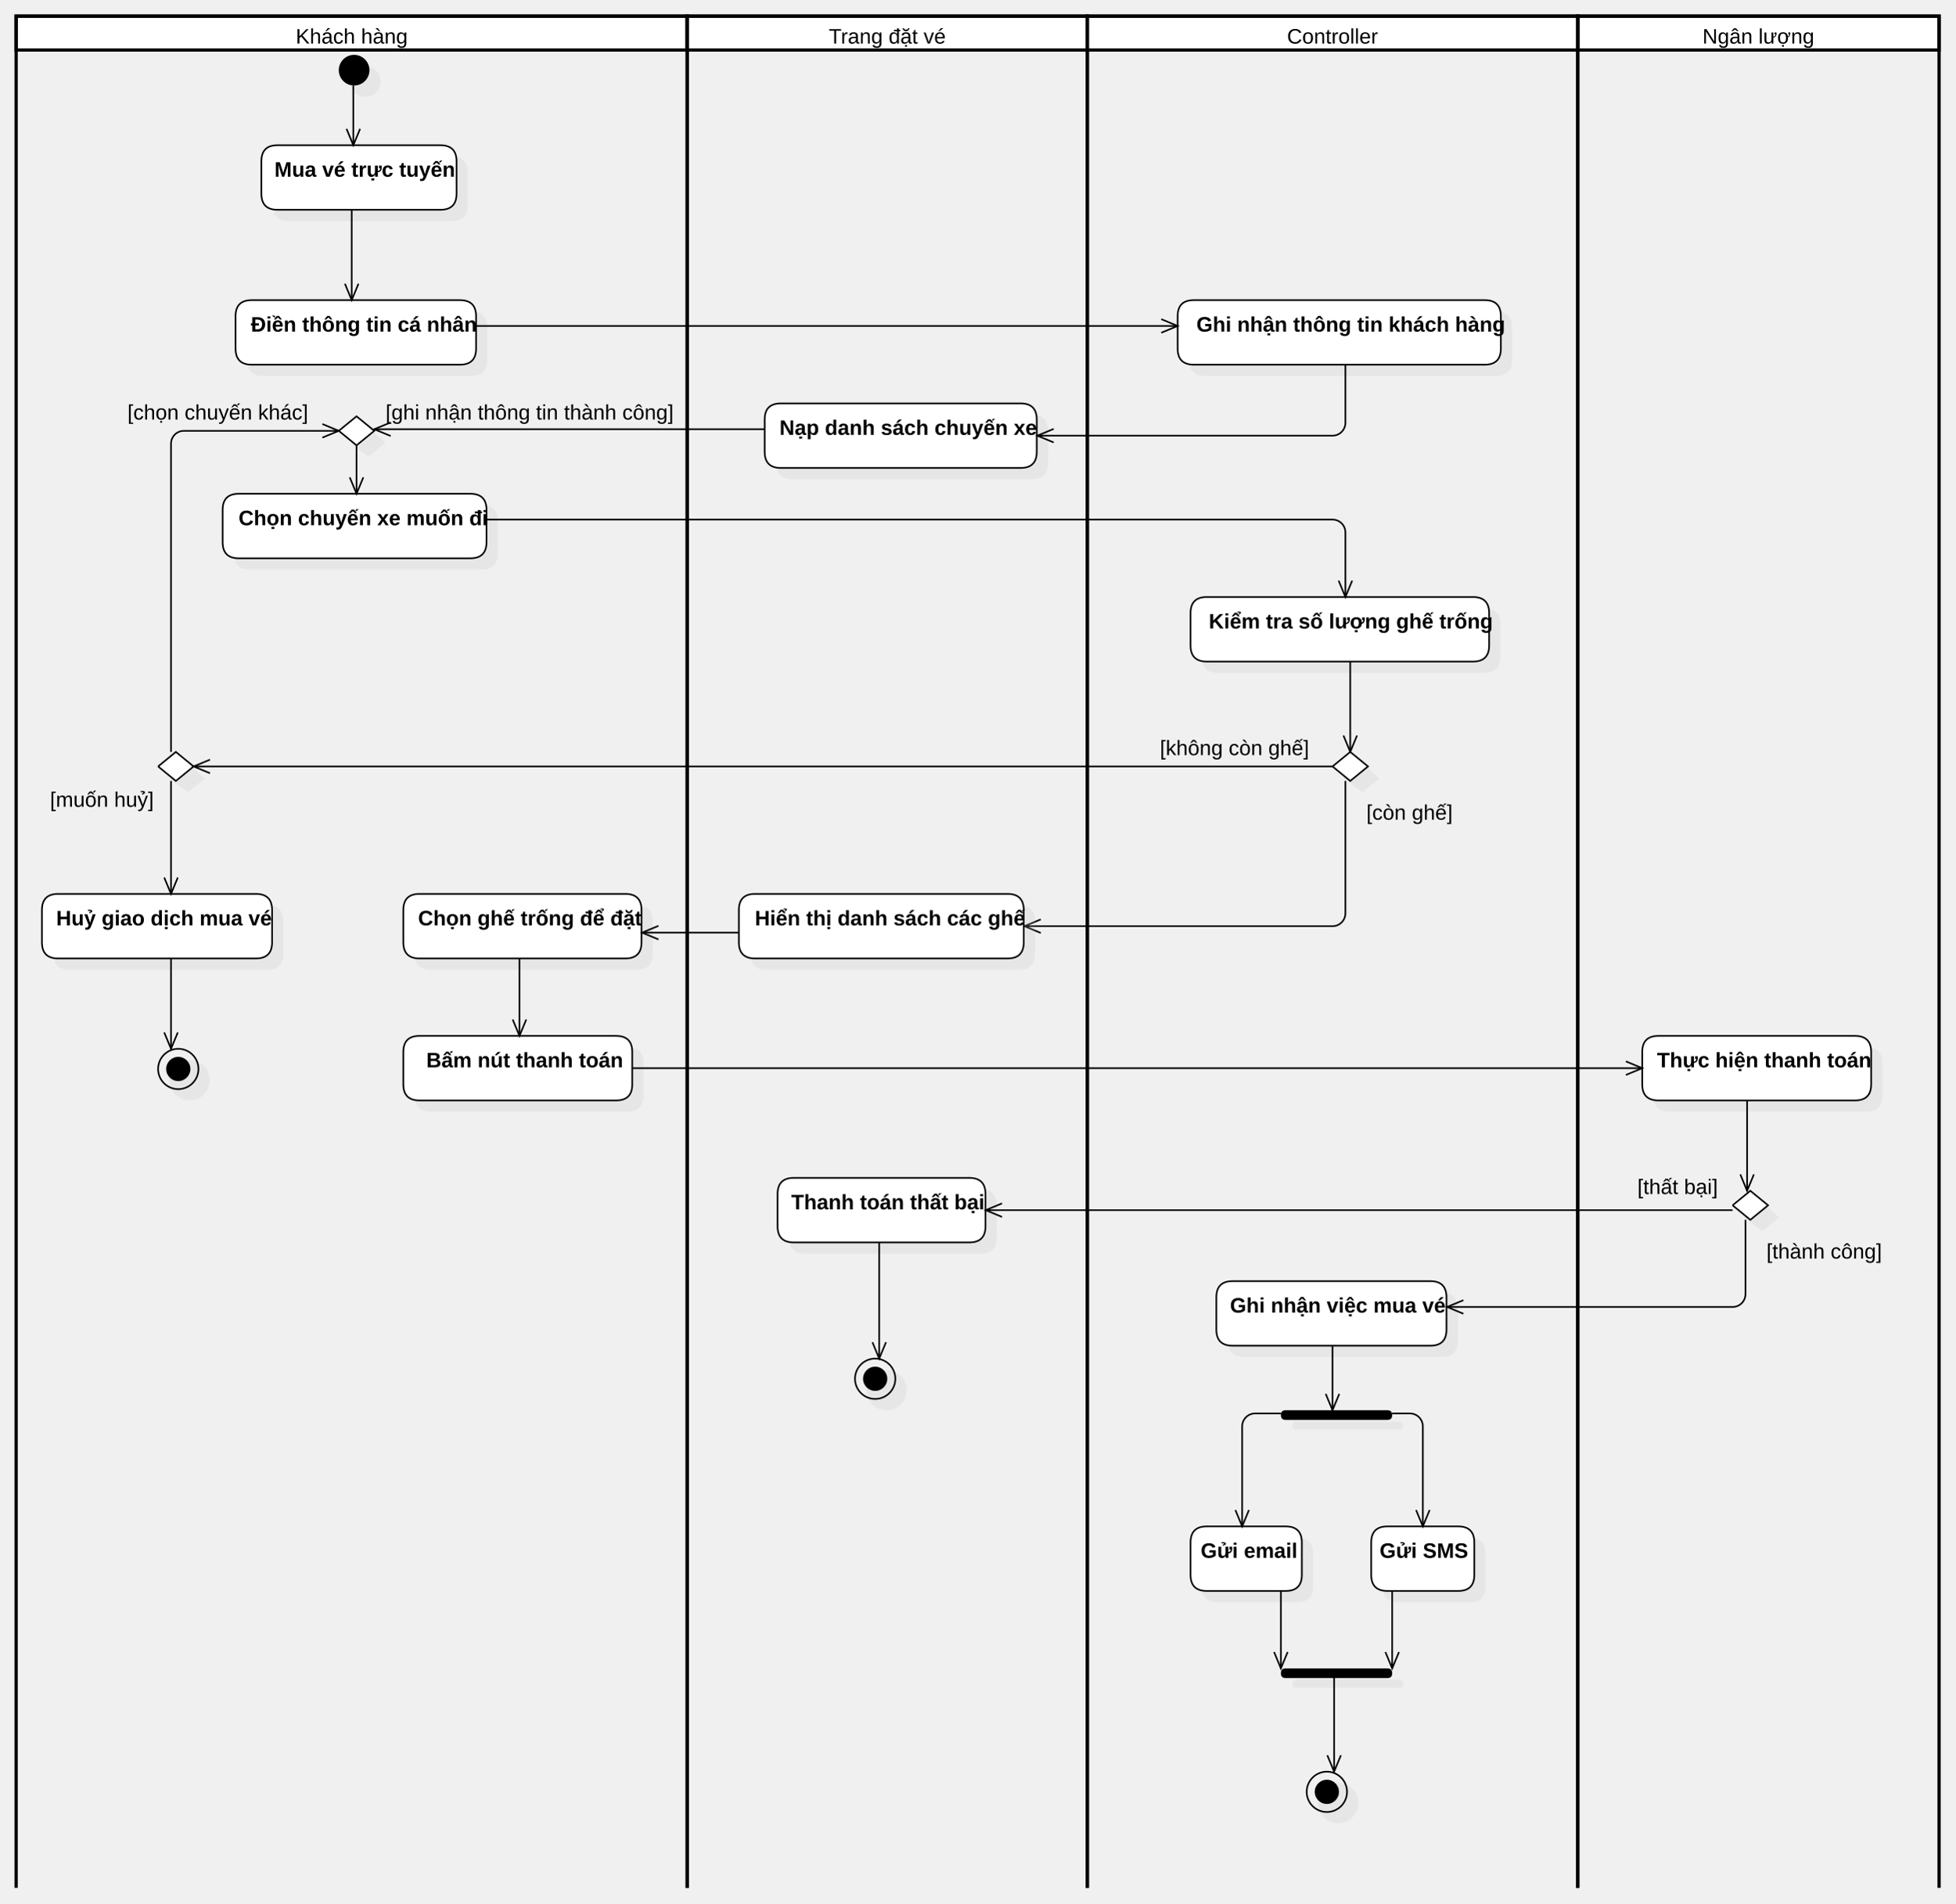
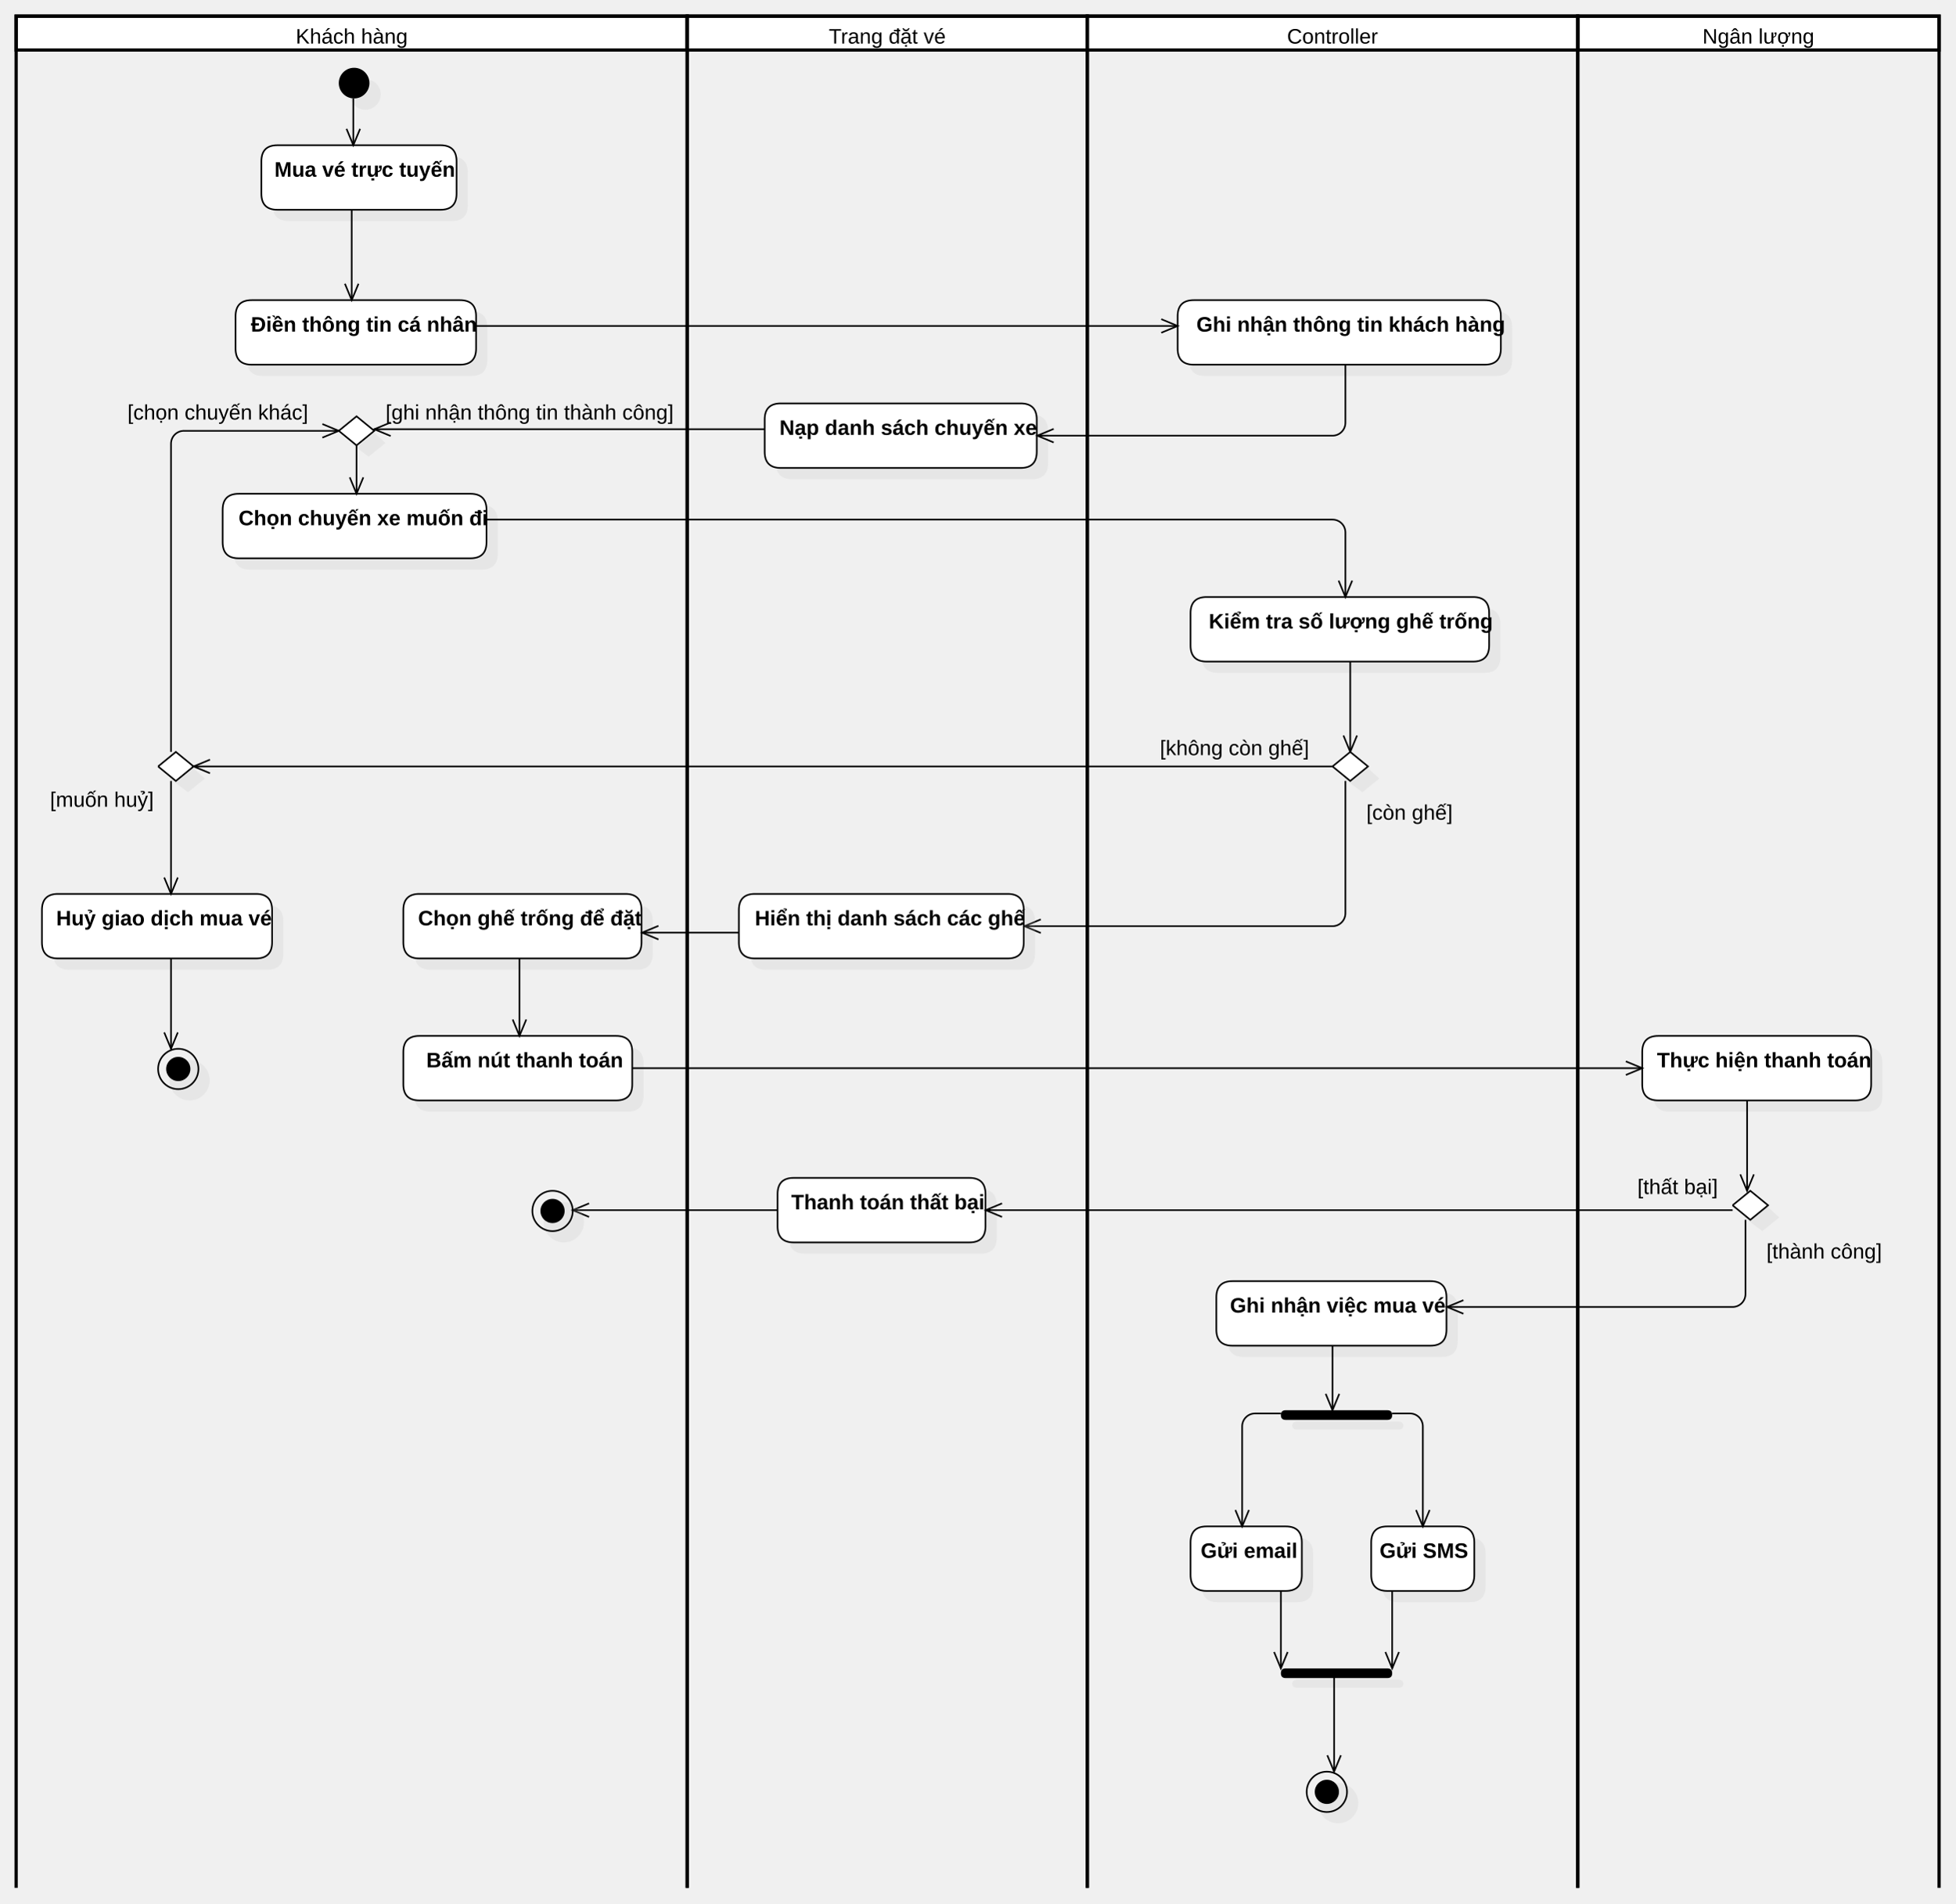
<svg xmlns="http://www.w3.org/2000/svg" version="1.1" width="1212" height="1180">
  <defs />
  <g>
    <g transform="translate(-30,-46) scale(1,1)">
      <rect fill="#ffffff" stroke="none" x="40" y="56" width="416" height="21" />
    </g>
    <g transform="translate(-30,-46) scale(1,1)">
      <path fill="none" stroke="#000000" d="M 40 56 L 456 56 L 456 77 L 40 77 L 40 56 Z Z" stroke-miterlimit="10" stroke-width="2" />
    </g>
    <g transform="translate(-30,-46) scale(1,1)">
      <path fill="none" stroke="#000000" d="M 40 1216 L 40 56 L 456 56 L 456 1216" stroke-miterlimit="10" stroke-width="2" />
    </g>
    <g transform="translate(-30,-46) scale(1,1)">
      <g>
        <path fill="none" stroke="none" />
        <text fill="#000000" stroke="none" font-family="Arial" font-size="13px" font-style="normal" font-weight="normal" text-decoration="none" x="213.304" y="73">Khách hàng</text>
      </g>
    </g>
    <g transform="translate(-30,-46) scale(1,1)">
      <rect fill="#ffffff" stroke="none" x="456" y="56" width="248" height="21" />
    </g>
    <g transform="translate(-30,-46) scale(1,1)">
      <path fill="none" stroke="#000000" d="M 456 56 L 704 56 L 704 77 L 456 77 L 456 56 Z Z" stroke-miterlimit="10" stroke-width="2" />
    </g>
    <g transform="translate(-30,-46) scale(1,1)">
      <path fill="none" stroke="#000000" d="M 456 1216 L 456 56 L 704 56 L 704 1216" stroke-miterlimit="10" stroke-width="2" />
    </g>
    <g transform="translate(-30,-46) scale(1,1)">
      <g>
        <path fill="none" stroke="none" />
        <text fill="#000000" stroke="none" font-family="Arial" font-size="13px" font-style="normal" font-weight="normal" text-decoration="none" x="543.749" y="73">Trang đặt vé</text>
      </g>
    </g>
    <g transform="translate(-30,-46) scale(1,1)">
      <rect fill="#ffffff" stroke="none" x="1008" y="56" width="224" height="21" />
    </g>
    <g transform="translate(-30,-46) scale(1,1)">
      <path fill="none" stroke="#000000" d="M 1008 56 L 1232 56 L 1232 77 L 1008 77 L 1008 56 Z Z" stroke-miterlimit="10" stroke-width="2" />
    </g>
    <g transform="translate(-30,-46) scale(1,1)">
      <path fill="none" stroke="#000000" d="M 1008 1216 L 1008 56 L 1232 56 L 1232 1216" stroke-miterlimit="10" stroke-width="2" />
    </g>
    <g transform="translate(-30,-46) scale(1,1)">
      <g>
        <path fill="none" stroke="none" />
        <text fill="#000000" stroke="none" font-family="Arial" font-size="13px" font-style="normal" font-weight="normal" text-decoration="none" x="1085.367" y="73">Ngân lượng</text>
      </g>
    </g>
    <g transform="translate(-30,-46) scale(1,1)">
      <rect fill="#ffffff" stroke="none" x="704" y="56" width="304" height="21" />
    </g>
    <g transform="translate(-30,-46) scale(1,1)">
      <path fill="none" stroke="#000000" d="M 704 56 L 1008 56 L 1008 77 L 704 77 L 704 56 Z Z" stroke-miterlimit="10" stroke-width="2" />
    </g>
    <g transform="translate(-30,-46) scale(1,1)">
      <path fill="none" stroke="#000000" d="M 704 1216 L 704 56 L 1008 56 L 1008 1216" stroke-miterlimit="10" stroke-width="2" />
    </g>
    <g transform="translate(-30,-46) scale(1,1)">
      <g>
        <path fill="none" stroke="none" />
        <text fill="#000000" stroke="none" font-family="Arial" font-size="13px" font-style="normal" font-weight="normal" text-decoration="none" x="827.823" y="73">Controller</text>
      </g>
    </g>
    <g transform="translate(-30,-46) scale(1,1)">
-       <path fill="#C0C0C0" stroke="none" d="M 247 96.5 C 247 91.253 251.253 87 256.5 87 C 261.747 87 266 91.253 266 96.5 C 266 101.747 261.747 106 256.5 106 C 251.253 106 247 101.747 247 96.5 Z" opacity="0.2" />
-     </g>
-     <g transform="translate(-30,-46) scale(1,1)">
-       <path fill="#000000" stroke="none" d="M 240 89.5 C 240 84.253 244.253 80 249.5 80 C 254.747 80 259 84.253 259 89.5 C 259 94.747 254.747 99 249.5 99 C 244.253 99 240 94.747 240 89.5 Z" />
+       <path fill="#C0C0C0" stroke="none" d="M 247 104.5 C 247 99.253 251.253 95 256.5 95 C 261.747 95 266 99.253 266 104.5 C 266 109.747 261.747 114 256.5 114 C 251.253 114 247 109.747 247 104.5 Z" opacity="0.2" />
+     </g>
+     <g transform="translate(-30,-46) scale(1,1)">
+       <path fill="#000000" stroke="none" d="M 240 97.5 C 240 92.253 244.253 88 249.5 88 C 254.747 88 259 92.253 259 97.5 C 259 102.747 254.747 107 249.5 107 C 244.253 107 240 102.747 240 97.5 Z" />
    </g>
    <g transform="translate(-30,-46) scale(1,1)">
      <path fill="#C0C0C0" stroke="none" d="M 209 143 L 309.998 143 Q 319.998 143 319.998 153 L 319.998 173 Q 319.998 183 309.998 183 L 209 183 Q 199 183 199 173 L 199 153 Q 199 143 209 143 Z" opacity="0.2" />
    </g>
    <g transform="translate(-30,-46) scale(1,1)">
      <path fill="#ffffff" stroke="none" d="M 202 136 L 302.998 136 Q 312.998 136 312.998 146 L 312.998 166 Q 312.998 176 302.998 176 L 202 176 Q 192 176 192 166 L 192 146 Q 192 136 202 136 Z" />
    </g>
    <g transform="translate(-30,-46) scale(1,1)">
      <path fill="none" stroke="#000000" d="M 202 136 L 302.998 136 Q 312.998 136 312.998 146 L 312.998 166 Q 312.998 176 302.998 176 L 202 176 Q 192 176 192 166 L 192 146 Q 192 136 202 136 Z" stroke-miterlimit="10" />
    </g>
    <g transform="translate(-30,-46) scale(1,1)">
      <g>
        <path fill="none" stroke="none" />
        <text fill="#000000" stroke="none" font-family="Arial" font-size="13px" font-style="normal" font-weight="bold" text-decoration="none" x="200.099" y="155.5">Mua vé trực tuyến</text>
      </g>
    </g>
    <g transform="translate(-30,-46) scale(1,1)">
      <path fill="#C0C0C0" stroke="none" d="M 193 239 L 322.105 239 Q 332.105 239 332.105 249 L 332.105 269 Q 332.105 279 322.105 279 L 193 279 Q 183 279 183 269 L 183 249 Q 183 239 193 239 Z" opacity="0.2" />
    </g>
    <g transform="translate(-30,-46) scale(1,1)">
      <path fill="#ffffff" stroke="none" d="M 186 232 L 315.105 232 Q 325.105 232 325.105 242 L 325.105 262 Q 325.105 272 315.105 272 L 186 272 Q 176 272 176 262 L 176 242 Q 176 232 186 232 Z" />
    </g>
    <g transform="translate(-30,-46) scale(1,1)">
      <path fill="none" stroke="#000000" d="M 186 232 L 315.105 232 Q 325.105 232 325.105 242 L 325.105 262 Q 325.105 272 315.105 272 L 186 272 Q 176 272 176 262 L 176 242 Q 176 232 186 232 Z" stroke-miterlimit="10" />
    </g>
    <g transform="translate(-30,-46) scale(1,1)">
      <g>
        <path fill="none" stroke="none" />
        <text fill="#000000" stroke="none" font-family="Arial" font-size="13px" font-style="normal" font-weight="bold" text-decoration="none" x="185.505" y="251.5">Điền thông tin cá nhân</text>
      </g>
    </g>
    <g transform="translate(-30,-46) scale(1,1)">
      <path fill="#C0C0C0" stroke="none" d="M 777 239 L 957.375 239 Q 967.375 239 967.375 249 L 967.375 269 Q 967.375 279 957.375 279 L 777 279 Q 767 279 767 269 L 767 249 Q 767 239 777 239 Z" opacity="0.2" />
    </g>
    <g transform="translate(-30,-46) scale(1,1)">
      <path fill="#ffffff" stroke="none" d="M 770 232 L 950.375 232 Q 960.375 232 960.375 242 L 960.375 262 Q 960.375 272 950.375 272 L 770 272 Q 760 272 760 262 L 760 242 Q 760 232 770 232 Z" />
    </g>
    <g transform="translate(-30,-46) scale(1,1)">
      <path fill="none" stroke="#000000" d="M 770 232 L 950.375 232 Q 960.375 232 960.375 242 L 960.375 262 Q 960.375 272 950.375 272 L 770 272 Q 760 272 760 262 L 760 242 Q 760 232 770 232 Z" stroke-miterlimit="10" />
    </g>
    <g transform="translate(-30,-46) scale(1,1)">
      <g>
        <path fill="none" stroke="none" />
        <text fill="#000000" stroke="none" font-family="Arial" font-size="13px" font-style="normal" font-weight="bold" text-decoration="none" x="771.647" y="251.5">Ghi nhận thông tin khách hàng</text>
      </g>
    </g>
    <g transform="translate(-30,-46) scale(1,1)">
      <path fill="#C0C0C0" stroke="none" d="M 521 303 L 669.663 303 Q 679.663 303 679.663 313 L 679.663 333 Q 679.663 343 669.663 343 L 521 343 Q 511 343 511 333 L 511 313 Q 511 303 521 303 Z" opacity="0.2" />
    </g>
    <g transform="translate(-30,-46) scale(1,1)">
      <path fill="#ffffff" stroke="none" d="M 514 296 L 662.663 296 Q 672.663 296 672.663 306 L 672.663 326 Q 672.663 336 662.663 336 L 514 336 Q 504 336 504 326 L 504 306 Q 504 296 514 296 Z" />
    </g>
    <g transform="translate(-30,-46) scale(1,1)">
      <path fill="none" stroke="#000000" d="M 514 296 L 662.663 296 Q 672.663 296 672.663 306 L 672.663 326 Q 672.663 336 662.663 336 L 514 336 Q 504 336 504 326 L 504 306 Q 504 296 514 296 Z" stroke-miterlimit="10" />
    </g>
    <g transform="translate(-30,-46) scale(1,1)">
      <g>
        <path fill="none" stroke="none" />
        <text fill="#000000" stroke="none" font-family="Arial" font-size="13px" font-style="normal" font-weight="bold" text-decoration="none" x="513.169" y="315.5">Nạp danh sách chuyến xe</text>
      </g>
    </g>
    <g transform="translate(-30,-46) scale(1,1)">
-       <path fill="none" stroke="#000000" d="M 249 99 L 249 136" stroke-miterlimit="10" />
+       <path fill="none" stroke="#000000" d="M 249 107 L 249 136" stroke-miterlimit="10" />
    </g>
    <g transform="translate(-30,-46) scale(1,1)">
      <path fill="none" stroke="#000000" d="M 244.79 125.837 L 249 136 L 253.21 125.837" stroke-miterlimit="10" />
    </g>
    <g transform="translate(-30,-46) scale(1,1)">
      <path fill="none" stroke="#000000" d="M 248 176 L 248 232" stroke-miterlimit="10" />
    </g>
    <g transform="translate(-30,-46) scale(1,1)">
      <path fill="none" stroke="#000000" d="M 243.79 221.837 L 248 232 L 252.21 221.837" stroke-miterlimit="10" />
    </g>
    <g transform="translate(-30,-46) scale(1,1)">
      <path fill="none" stroke="#000000" d="M 325 248 L 760 248" stroke-miterlimit="10" />
    </g>
    <g transform="translate(-30,-46) scale(1,1)">
      <path fill="none" stroke="#000000" d="M 749.837 252.21 L 760 248 L 749.837 243.79" stroke-miterlimit="10" />
    </g>
    <g transform="translate(-30,-46) scale(1,1)">
      <path fill="none" stroke="#000000" d="M 864 272 L 864 308 M 864 308 A 8 8 0 0 1 856 316 L 673 316" stroke-miterlimit="10" />
    </g>
    <g transform="translate(-30,-46) scale(1,1)">
      <path fill="none" stroke="#000000" d="M 683.163 311.79 L 673 316 L 683.163 320.21" stroke-miterlimit="10" />
    </g>
    <g transform="translate(-30,-46) scale(1,1)">
      <path fill="#C0C0C0" stroke="none" d="M 185 359 L 328.565 359 Q 338.565 359 338.565 369 L 338.565 389 Q 338.565 399 328.565 399 L 185 399 Q 175 399 175 389 L 175 369 Q 175 359 185 359 Z" opacity="0.2" />
    </g>
    <g transform="translate(-30,-46) scale(1,1)">
      <path fill="#ffffff" stroke="none" d="M 178 352 L 321.565 352 Q 331.565 352 331.565 362 L 331.565 382 Q 331.565 392 321.565 392 L 178 392 Q 168 392 168 382 L 168 362 Q 168 352 178 352 Z" />
    </g>
    <g transform="translate(-30,-46) scale(1,1)">
      <path fill="none" stroke="#000000" d="M 178 352 L 321.565 352 Q 331.565 352 331.565 362 L 331.565 382 Q 331.565 392 321.565 392 L 178 392 Q 168 392 168 382 L 168 362 Q 168 352 178 352 Z" stroke-miterlimit="10" />
    </g>
    <g transform="translate(-30,-46) scale(1,1)">
      <g>
        <path fill="none" stroke="none" />
        <text fill="#000000" stroke="none" font-family="Arial" font-size="13px" font-style="normal" font-weight="bold" text-decoration="none" x="177.876" y="371.5">Chọn chuyến xe muốn đi</text>
      </g>
    </g>
    <g transform="translate(-30,-46) scale(1,1)">
      <path fill="#C0C0C0" stroke="none" d="M 297 607 L 424.652 607 Q 434.652 607 434.652 617 L 434.652 637 Q 434.652 647 424.652 647 L 297 647 Q 287 647 287 637 L 287 617 Q 287 607 297 607 Z" opacity="0.2" />
    </g>
    <g transform="translate(-30,-46) scale(1,1)">
      <path fill="#ffffff" stroke="none" d="M 290 600 L 417.652 600 Q 427.652 600 427.652 610 L 427.652 630 Q 427.652 640 417.652 640 L 290 640 Q 280 640 280 630 L 280 610 Q 280 600 290 600 Z" />
    </g>
    <g transform="translate(-30,-46) scale(1,1)">
      <path fill="none" stroke="#000000" d="M 290 600 L 417.652 600 Q 427.652 600 427.652 610 L 427.652 630 Q 427.652 640 417.652 640 L 290 640 Q 280 640 280 630 L 280 610 Q 280 600 290 600 Z" stroke-miterlimit="10" />
    </g>
    <g transform="translate(-30,-46) scale(1,1)">
      <g>
        <path fill="none" stroke="none" />
        <text fill="#000000" stroke="none" font-family="Arial" font-size="13px" font-style="normal" font-weight="bold" text-decoration="none" x="289.137" y="619.5">Chọn ghế trống để đặt</text>
      </g>
    </g>
    <g transform="translate(-30,-46) scale(1,1)">
      <path fill="#C0C0C0" stroke="none" d="M 785 423 L 950.109 423 Q 960.109 423 960.109 433 L 960.109 453 Q 960.109 463 950.109 463 L 785 463 Q 775 463 775 453 L 775 433 Q 775 423 785 423 Z" opacity="0.2" />
    </g>
    <g transform="translate(-30,-46) scale(1,1)">
      <path fill="#ffffff" stroke="none" d="M 778 416 L 943.109 416 Q 953.109 416 953.109 426 L 953.109 446 Q 953.109 456 943.109 456 L 778 456 Q 768 456 768 446 L 768 426 Q 768 416 778 416 Z" />
    </g>
    <g transform="translate(-30,-46) scale(1,1)">
      <path fill="none" stroke="#000000" d="M 778 416 L 943.109 416 Q 953.109 416 953.109 426 L 953.109 446 Q 953.109 456 943.109 456 L 778 456 Q 768 456 768 446 L 768 426 Q 768 416 778 416 Z" stroke-miterlimit="10" />
    </g>
    <g transform="translate(-30,-46) scale(1,1)">
      <g>
        <path fill="none" stroke="none" />
        <text fill="#000000" stroke="none" font-family="Arial" font-size="13px" font-style="normal" font-weight="bold" text-decoration="none" x="779.317" y="435.5">Kiểm tra số lượng ghế trống</text>
      </g>
    </g>
    <g transform="translate(-30,-46) scale(1,1)">
      <path fill="#C0C0C0" stroke="none" d="M 73 607 L 195.644 607 Q 205.644 607 205.644 617 L 205.644 637 Q 205.644 647 195.644 647 L 73 647 Q 63 647 63 637 L 63 617 Q 63 607 73 607 Z" opacity="0.2" />
    </g>
    <g transform="translate(-30,-46) scale(1,1)">
      <path fill="#ffffff" stroke="none" d="M 66 600 L 188.644 600 Q 198.644 600 198.644 610 L 198.644 630 Q 198.644 640 188.644 640 L 66 640 Q 56 640 56 630 L 56 610 Q 56 600 66 600 Z" />
    </g>
    <g transform="translate(-30,-46) scale(1,1)">
      <path fill="none" stroke="#000000" d="M 66 600 L 188.644 600 Q 198.644 600 198.644 610 L 198.644 630 Q 198.644 640 188.644 640 L 66 640 Q 56 640 56 630 L 56 610 Q 56 600 66 600 Z" stroke-miterlimit="10" />
    </g>
    <g transform="translate(-30,-46) scale(1,1)">
      <g>
        <path fill="none" stroke="none" />
        <text fill="#000000" stroke="none" font-family="Arial" font-size="13px" font-style="normal" font-weight="bold" text-decoration="none" x="64.816" y="619.5">Huỷ giao dịch mua vé</text>
      </g>
    </g>
    <g transform="translate(-30,-46) scale(1,1)">
      <path fill="#C0C0C0" stroke="none" d="M 135 528.5 L 146.5 519 L 157 528.5 L 146.5 537 L 135 528.5" opacity="0.2" />
    </g>
    <g transform="translate(-30,-46) scale(1,1)">
      <path fill="#ffffff" stroke="none" d="M 128 521 L 139 512 L 150 521 L 139 530 L 128 521" />
    </g>
    <g transform="translate(-30,-46) scale(1,1)">
      <path fill="none" stroke="#000000" d="M 128 521 L 139 512 L 150 521 L 139 530 L 128 521 L 128 521" stroke-miterlimit="10" />
    </g>
    <g transform="translate(-30,-46) scale(1,1)">
      <path fill="none" stroke="#000000" d="M 332 368 L 856 368 M 856 368 A 8 8 0 0 1 864 376 L 864 416" stroke-miterlimit="10" />
    </g>
    <g transform="translate(-30,-46) scale(1,1)">
      <path fill="none" stroke="#000000" d="M 859.79 405.837 L 864 416 L 868.21 405.837" stroke-miterlimit="10" />
    </g>
    <g transform="translate(-30,-46) scale(1,1)">
      <path fill="none" stroke="#000000" d="M 867 456 L 867 512" stroke-miterlimit="10" />
    </g>
    <g transform="translate(-30,-46) scale(1,1)">
      <path fill="none" stroke="#000000" d="M 862.79 501.837 L 867 512 L 871.21 501.837" stroke-miterlimit="10" />
    </g>
    <g transform="translate(-30,-46) scale(1,1)">
      <path fill="none" stroke="#000000" d="M 488 624 L 428 624" stroke-miterlimit="10" />
    </g>
    <g transform="translate(-30,-46) scale(1,1)">
      <path fill="none" stroke="#000000" d="M 438.163 619.79 L 428 624 L 438.163 628.21" stroke-miterlimit="10" />
    </g>
    <g transform="translate(-30,-46) scale(1,1)">
      <path fill="none" stroke="#000000" d="M 856 521 L 150 521" stroke-miterlimit="10" />
    </g>
    <g transform="translate(-30,-46) scale(1,1)">
      <path fill="none" stroke="#000000" d="M 160.163 516.79 L 150 521 L 160.163 525.21" stroke-miterlimit="10" />
    </g>
    <g transform="translate(-30,-46) scale(1,1)">
      <path fill="none" stroke="#000000" d="M 136 530 L 136 600" stroke-miterlimit="10" />
    </g>
    <g transform="translate(-30,-46) scale(1,1)">
      <path fill="none" stroke="#000000" d="M 131.79 589.837 L 136 600 L 140.21 589.837" stroke-miterlimit="10" />
    </g>
    <g transform="translate(-30,-46) scale(1,1)">
      <path fill="none" stroke="#000000" d="M 864 530 L 864 612 M 864 612 A 8 8 0 0 1 856 620 L 665 620" stroke-miterlimit="10" />
    </g>
    <g transform="translate(-30,-46) scale(1,1)">
      <path fill="none" stroke="#000000" d="M 675.163 615.79 L 665 620 L 675.163 624.21" stroke-miterlimit="10" />
    </g>
    <g transform="translate(-30,-46) scale(1,1)">
      <path fill="#C0C0C0" stroke="none" d="M 135 715.5 C 135 708.596 140.596 703 147.5 703 C 154.404 703 160 708.596 160 715.5 C 160 722.404 154.404 728 147.5 728 C 140.596 728 135 722.404 135 715.5 Z" opacity="0.2" />
    </g>
    <g transform="translate(-30,-46) scale(1,1)">
      <path fill="none" stroke="#000000" d="M 128 708.5 C 128 701.596 133.596 696 140.5 696 C 147.404 696 153 701.596 153 708.5 C 153 715.404 147.404 721 140.5 721 C 133.596 721 128 715.404 128 708.5 Z" stroke-miterlimit="10" />
    </g>
    <g transform="translate(-30,-46) scale(1,1)">
      <path fill="#000000" stroke="none" d="M 133 708.5 C 133 704.358 136.358 701 140.5 701 C 144.642 701 148 704.358 148 708.5 C 148 712.642 144.642 716 140.5 716 C 136.358 716 133 712.642 133 708.5 Z" />
    </g>
    <g transform="translate(-30,-46) scale(1,1)">
      <path fill="none" stroke="#000000" d="M 136 640 L 136 696" stroke-miterlimit="10" />
    </g>
    <g transform="translate(-30,-46) scale(1,1)">
      <path fill="none" stroke="#000000" d="M 131.79 685.837 L 136 696 L 140.21 685.837" stroke-miterlimit="10" />
    </g>
    <g transform="translate(-30,-46) scale(1,1)">
      <path fill="#C0C0C0" stroke="none" d="M 297 695 L 418.907 695 Q 428.907 695 428.907 705 L 428.907 725 Q 428.907 735 418.907 735 L 297 735 Q 287 735 287 725 L 287 705 Q 287 695 297 695 Z" opacity="0.2" />
    </g>
    <g transform="translate(-30,-46) scale(1,1)">
      <path fill="#ffffff" stroke="none" d="M 290 688 L 411.907 688 Q 421.907 688 421.907 698 L 421.907 718 Q 421.907 728 411.907 728 L 290 728 Q 280 728 280 718 L 280 698 Q 280 688 290 688 Z" />
    </g>
    <g transform="translate(-30,-46) scale(1,1)">
      <path fill="none" stroke="#000000" d="M 290 688 L 411.907 688 Q 421.907 688 421.907 698 L 421.907 718 Q 421.907 728 411.907 728 L 290 728 Q 280 728 280 718 L 280 698 Q 280 688 290 688 Z" stroke-miterlimit="10" />
    </g>
    <g transform="translate(-30,-46) scale(1,1)">
      <g>
        <path fill="none" stroke="none" />
        <text fill="#000000" stroke="none" font-family="Arial" font-size="13px" font-style="normal" font-weight="bold" text-decoration="none" x="294.218" y="707.5">Bấm nút thanh toán</text>
      </g>
    </g>
    <g transform="translate(-30,-46) scale(1,1)">
      <path fill="#C0C0C0" stroke="none" d="M 1065 695 L 1186.907 695 Q 1196.907 695 1196.907 705 L 1196.907 725 Q 1196.907 735 1186.907 735 L 1065 735 Q 1055 735 1055 725 L 1055 705 Q 1055 695 1065 695 Z" opacity="0.2" />
    </g>
    <g transform="translate(-30,-46) scale(1,1)">
      <path fill="#ffffff" stroke="none" d="M 1058 688 L 1179.907 688 Q 1189.907 688 1189.907 698 L 1189.907 718 Q 1189.907 728 1179.907 728 L 1058 728 Q 1048 728 1048 718 L 1048 698 Q 1048 688 1058 688 Z" />
    </g>
    <g transform="translate(-30,-46) scale(1,1)">
      <path fill="none" stroke="#000000" d="M 1058 688 L 1179.907 688 Q 1189.907 688 1189.907 698 L 1189.907 718 Q 1189.907 728 1179.907 728 L 1058 728 Q 1048 728 1048 718 L 1048 698 Q 1048 688 1058 688 Z" stroke-miterlimit="10" />
    </g>
    <g transform="translate(-30,-46) scale(1,1)">
      <g>
        <path fill="none" stroke="none" />
        <text fill="#000000" stroke="none" font-family="Arial" font-size="13px" font-style="normal" font-weight="bold" text-decoration="none" x="1057.143" y="707.5">Thực hiện thanh toán</text>
      </g>
    </g>
    <g transform="translate(-30,-46) scale(1,1)">
      <path fill="none" stroke="#000000" d="M 352 640 L 352 688" stroke-miterlimit="10" />
    </g>
    <g transform="translate(-30,-46) scale(1,1)">
      <path fill="none" stroke="#000000" d="M 347.79 677.837 L 352 688 L 356.21 677.837" stroke-miterlimit="10" />
    </g>
    <g transform="translate(-30,-46) scale(1,1)">
      <path fill="none" stroke="#000000" d="M 422 708 L 1048 708" stroke-miterlimit="10" />
    </g>
    <g transform="translate(-30,-46) scale(1,1)">
      <path fill="none" stroke="#000000" d="M 1037.837 712.21 L 1048 708 L 1037.837 703.79" stroke-miterlimit="10" />
    </g>
    <g transform="translate(-30,-46) scale(1,1)">
      <path fill="#C0C0C0" stroke="none" d="M 1111 800.5 L 1122.5 791 L 1133 800.5 L 1122.5 809 L 1111 800.5" opacity="0.2" />
    </g>
    <g transform="translate(-30,-46) scale(1,1)">
      <path fill="#ffffff" stroke="none" d="M 1104 793 L 1115 784 L 1126 793 L 1115 802 L 1104 793" />
    </g>
    <g transform="translate(-30,-46) scale(1,1)">
      <path fill="none" stroke="#000000" d="M 1104 793 L 1115 784 L 1126 793 L 1115 802 L 1104 793 L 1104 793" stroke-miterlimit="10" />
    </g>
    <g transform="translate(-30,-46) scale(1,1)">
      <path fill="#C0C0C0" stroke="none" d="M 529 783 L 637.882 783 Q 647.882 783 647.882 793 L 647.882 813 Q 647.882 823 637.882 823 L 529 823 Q 519 823 519 813 L 519 793 Q 519 783 529 783 Z" opacity="0.2" />
    </g>
    <g transform="translate(-30,-46) scale(1,1)">
      <path fill="#ffffff" stroke="none" d="M 522 776 L 630.882 776 Q 640.882 776 640.882 786 L 640.882 806 Q 640.882 816 630.882 816 L 522 816 Q 512 816 512 806 L 512 786 Q 512 776 522 776 Z" />
    </g>
    <g transform="translate(-30,-46) scale(1,1)">
      <path fill="none" stroke="#000000" d="M 522 776 L 630.882 776 Q 640.882 776 640.882 786 L 640.882 806 Q 640.882 816 630.882 816 L 522 816 Q 512 816 512 806 L 512 786 Q 512 776 522 776 Z" stroke-miterlimit="10" />
    </g>
    <g transform="translate(-30,-46) scale(1,1)">
      <g>
        <path fill="none" stroke="none" />
        <text fill="#000000" stroke="none" font-family="Arial" font-size="13px" font-style="normal" font-weight="bold" text-decoration="none" x="520.426" y="795.5">Thanh toán thất bại</text>
      </g>
    </g>
    <g transform="translate(-30,-46) scale(1,1)">
      <path fill="#C0C0C0" stroke="none" d="M 801 847 L 923.656 847 Q 933.656 847 933.656 857 L 933.656 877 Q 933.656 887 923.656 887 L 801 887 Q 791 887 791 877 L 791 857 Q 791 847 801 847 Z" opacity="0.2" />
    </g>
    <g transform="translate(-30,-46) scale(1,1)">
      <path fill="#ffffff" stroke="none" d="M 794 840 L 916.656 840 Q 926.656 840 926.656 850 L 926.656 870 Q 926.656 880 916.656 880 L 794 880 Q 784 880 784 870 L 784 850 Q 784 840 794 840 Z" />
    </g>
    <g transform="translate(-30,-46) scale(1,1)">
      <path fill="none" stroke="#000000" d="M 794 840 L 916.656 840 Q 926.656 840 926.656 850 L 926.656 870 Q 926.656 880 916.656 880 L 794 880 Q 784 880 784 870 L 784 850 Q 784 840 794 840 Z" stroke-miterlimit="10" />
    </g>
    <g transform="translate(-30,-46) scale(1,1)">
      <g>
        <path fill="none" stroke="none" />
        <text fill="#000000" stroke="none" font-family="Arial" font-size="13px" font-style="normal" font-weight="bold" text-decoration="none" x="792.461" y="859.5">Ghi nhận việc mua vé</text>
      </g>
    </g>
    <g transform="translate(-30,-46) scale(1,1)">
      <path fill="none" stroke="#000000" d="M 1113 728 L 1113 784" stroke-miterlimit="10" />
    </g>
    <g transform="translate(-30,-46) scale(1,1)">
      <path fill="none" stroke="#000000" d="M 1108.79 773.837 L 1113 784 L 1117.21 773.837" stroke-miterlimit="10" />
    </g>
    <g transform="translate(-30,-46) scale(1,1)">
      <path fill="none" stroke="#000000" d="M 1104 796 L 641 796" stroke-miterlimit="10" />
    </g>
    <g transform="translate(-30,-46) scale(1,1)">
      <path fill="none" stroke="#000000" d="M 651.163 791.79 L 641 796 L 651.163 800.21" stroke-miterlimit="10" />
    </g>
    <g transform="translate(-30,-46) scale(1,1)">
      <path fill="none" stroke="#000000" d="M 1112 802 L 1112 848 M 1112 848 A 8 8 0 0 1 1104 856 L 927 856" stroke-miterlimit="10" />
    </g>
    <g transform="translate(-30,-46) scale(1,1)">
      <path fill="none" stroke="#000000" d="M 937.163 851.79 L 927 856 L 937.163 860.21" stroke-miterlimit="10" />
    </g>
    <g transform="translate(-30,-46) scale(1,1)">
      <path fill="none" stroke="#000000" d="M 856 880 L 856 920" stroke-miterlimit="10" />
    </g>
    <g transform="translate(-30,-46) scale(1,1)">
      <path fill="none" stroke="#000000" d="M 851.79 909.837 L 856 920 L 860.21 909.837" stroke-miterlimit="10" />
    </g>
    <g transform="translate(-30,-46) scale(1,1)">
      <path fill="#C0C0C0" stroke="none" d="M 785 999 L 833.992 999 Q 843.992 999 843.992 1009 L 843.992 1029 Q 843.992 1039 833.992 1039 L 785 1039 Q 775 1039 775 1029 L 775 1009 Q 775 999 785 999 Z" opacity="0.2" />
    </g>
    <g transform="translate(-30,-46) scale(1,1)">
      <path fill="#ffffff" stroke="none" d="M 778 992 L 826.992 992 Q 836.992 992 836.992 1002 L 836.992 1022 Q 836.992 1032 826.992 1032 L 778 1032 Q 768 1032 768 1022 L 768 1002 Q 768 992 778 992 Z" />
    </g>
    <g transform="translate(-30,-46) scale(1,1)">
      <path fill="none" stroke="#000000" d="M 778 992 L 826.992 992 Q 836.992 992 836.992 1002 L 836.992 1022 Q 836.992 1032 826.992 1032 L 778 1032 Q 768 1032 768 1022 L 768 1002 Q 768 992 778 992 Z" stroke-miterlimit="10" />
    </g>
    <g transform="translate(-30,-46) scale(1,1)">
      <g>
        <path fill="none" stroke="none" />
        <text fill="#000000" stroke="none" font-family="Arial" font-size="13px" font-style="normal" font-weight="bold" text-decoration="none" x="774.306" y="1011.5">Gửi email</text>
      </g>
    </g>
    <g transform="translate(-30,-46) scale(1,1)">
      <path fill="none" stroke="#000000" d="M 824 922 L 808 922 M 808 922 A 8 8 0 0 0 800 930 L 800 992" stroke-miterlimit="10" />
    </g>
    <g transform="translate(-30,-46) scale(1,1)">
      <path fill="none" stroke="#000000" d="M 795.79 981.837 L 800 992 L 804.21 981.837" stroke-miterlimit="10" />
    </g>
    <g transform="translate(-30,-46) scale(1,1)">
      <path fill="#C0C0C0" stroke="none" d="M 897 999 L 940.92 999 Q 950.92 999 950.92 1009 L 950.92 1029 Q 950.92 1039 940.92 1039 L 897 1039 Q 887 1039 887 1029 L 887 1009 Q 887 999 897 999 Z" opacity="0.2" />
    </g>
    <g transform="translate(-30,-46) scale(1,1)">
      <path fill="#ffffff" stroke="none" d="M 890 992 L 933.92 992 Q 943.92 992 943.92 1002 L 943.92 1022 Q 943.92 1032 933.92 1032 L 890 1032 Q 880 1032 880 1022 L 880 1002 Q 880 992 890 992 Z" />
    </g>
    <g transform="translate(-30,-46) scale(1,1)">
      <path fill="none" stroke="#000000" d="M 890 992 L 933.92 992 Q 943.92 992 943.92 1002 L 943.92 1022 Q 943.92 1032 933.92 1032 L 890 1032 Q 880 1032 880 1022 L 880 1002 Q 880 992 890 992 Z" stroke-miterlimit="10" />
    </g>
    <g transform="translate(-30,-46) scale(1,1)">
      <g>
        <path fill="none" stroke="none" />
        <text fill="#000000" stroke="none" font-family="Arial" font-size="13px" font-style="normal" font-weight="bold" text-decoration="none" x="885.217" y="1011.5">Gửi SMS</text>
      </g>
    </g>
    <g transform="translate(-30,-46) scale(1,1)">
      <path fill="none" stroke="#000000" d="M 893 922 L 904 922 M 904 922 A 8 8 0 0 1 912 930 L 912 992" stroke-miterlimit="10" />
    </g>
    <g transform="translate(-30,-46) scale(1,1)">
      <path fill="none" stroke="#000000" d="M 907.79 981.837 L 912 992 L 916.21 981.837" stroke-miterlimit="10" />
    </g>
    <g transform="translate(-30,-46) scale(1,1)">
      <path fill="#C0C0C0" stroke="none" d="M 847 1163.5 C 847 1156.596 852.596 1151 859.5 1151 C 866.404 1151 872 1156.596 872 1163.5 C 872 1170.404 866.404 1176 859.5 1176 C 852.596 1176 847 1170.404 847 1163.5 Z" opacity="0.2" />
    </g>
    <g transform="translate(-30,-46) scale(1,1)">
      <path fill="none" stroke="#000000" d="M 840 1156.5 C 840 1149.596 845.596 1144 852.5 1144 C 859.404 1144 865 1149.596 865 1156.5 C 865 1163.404 859.404 1169 852.5 1169 C 845.596 1169 840 1163.404 840 1156.5 Z" stroke-miterlimit="10" />
    </g>
    <g transform="translate(-30,-46) scale(1,1)">
      <path fill="#000000" stroke="none" d="M 845 1156.5 C 845 1152.358 848.358 1149 852.5 1149 C 856.642 1149 860 1152.358 860 1156.5 C 860 1160.642 856.642 1164 852.5 1164 C 848.358 1164 845 1160.642 845 1156.5 Z" />
    </g>
    <g transform="translate(-30,-46) scale(1,1)">
      <path fill="#C0C0C0" stroke="none" d="M 834 1087 L 897 1087 Q 900 1087 900 1090 L 900 1089 Q 900 1092 897 1092 L 834 1092 Q 831 1092 831 1089 L 831 1090 Q 831 1087 834 1087 Z" opacity="0.2" />
    </g>
    <g transform="translate(-30,-46) scale(1,1)">
      <path fill="#000000" stroke="none" d="M 827 1080 L 890 1080 Q 893 1080 893 1083 L 893 1083 Q 893 1086 890 1086 L 827 1086 Q 824 1086 824 1083 L 824 1083 Q 824 1080 827 1080 Z" />
    </g>
    <g transform="translate(-30,-46) scale(1,1)">
-       <path fill="none" stroke="#000000" d="M 575 816 L 575 888" stroke-miterlimit="10" />
-     </g>
-     <g transform="translate(-30,-46) scale(1,1)">
-       <path fill="none" stroke="#000000" d="M 570.79 877.837 L 575 888 L 579.21 877.837" stroke-miterlimit="10" />
+       <path fill="none" stroke="#000000" d="M 512 796 L 385 796" stroke-miterlimit="10" />
+     </g>
+     <g transform="translate(-30,-46) scale(1,1)">
+       <path fill="none" stroke="#000000" d="M 395.163 791.79 L 385 796 L 395.163 800.21" stroke-miterlimit="10" />
    </g>
    <g transform="translate(-30,-46) scale(1,1)">
      <path fill="none" stroke="#000000" d="M 824 1032 L 824 1080" stroke-miterlimit="10" />
    </g>
    <g transform="translate(-30,-46) scale(1,1)">
      <path fill="none" stroke="#000000" d="M 819.79 1069.837 L 824 1080 L 828.21 1069.837" stroke-miterlimit="10" />
    </g>
    <g transform="translate(-30,-46) scale(1,1)">
      <path fill="none" stroke="#000000" d="M 893 1032 L 893 1080" stroke-miterlimit="10" />
    </g>
    <g transform="translate(-30,-46) scale(1,1)">
      <path fill="none" stroke="#000000" d="M 888.79 1069.837 L 893 1080 L 897.21 1069.837" stroke-miterlimit="10" />
    </g>
    <g transform="translate(-30,-46) scale(1,1)">
      <path fill="none" stroke="#000000" d="M 857 1085 L 857 1144" stroke-miterlimit="10" />
    </g>
    <g transform="translate(-30,-46) scale(1,1)">
      <path fill="none" stroke="#000000" d="M 852.79 1133.837 L 857 1144 L 861.21 1133.837" stroke-miterlimit="10" />
    </g>
    <g transform="translate(-30,-46) scale(1,1)">
      <g>
        <path fill="none" stroke="none" />
        <text fill="#000000" stroke="none" font-family="Arial" font-size="13px" font-style="normal" font-weight="normal" text-decoration="none" x="749" y="514">[không còn ghế]</text>
      </g>
    </g>
    <g transform="translate(-30,-46) scale(1,1)">
      <g>
        <path fill="none" stroke="none" />
        <text fill="#000000" stroke="none" font-family="Arial" font-size="13px" font-style="normal" font-weight="normal" text-decoration="none" x="877" y="554">[còn ghế]</text>
      </g>
    </g>
    <g transform="translate(-30,-46) scale(1,1)">
      <g>
        <path fill="none" stroke="none" />
        <text fill="#000000" stroke="none" font-family="Arial" font-size="13px" font-style="normal" font-weight="normal" text-decoration="none" x="61" y="546">[muốn huỷ]</text>
      </g>
    </g>
    <g transform="translate(-30,-46) scale(1,1)">
      <g>
        <path fill="none" stroke="none" />
        <text fill="#000000" stroke="none" font-family="Arial" font-size="13px" font-style="normal" font-weight="normal" text-decoration="none" x="109" y="306">[chọn chuyến khác]</text>
      </g>
    </g>
    <g transform="translate(-30,-46) scale(1,1)">
      <path fill="none" stroke="#000000" d="M 136 512 L 136 321 M 136 321 A 8 8 0 0 1 144 313 L 240 313" stroke-miterlimit="10" />
    </g>
    <g transform="translate(-30,-46) scale(1,1)">
      <path fill="none" stroke="#000000" d="M 229.837 317.21 L 240 313 L 229.837 308.79" stroke-miterlimit="10" />
    </g>
    <g transform="translate(-30,-46) scale(1,1)">
      <path fill="none" stroke="#000000" d="M 504 312 L 262 312" stroke-miterlimit="10" />
    </g>
    <g transform="translate(-30,-46) scale(1,1)">
      <path fill="none" stroke="#000000" d="M 272.163 307.79 L 262 312 L 272.163 316.21" stroke-miterlimit="10" />
    </g>
    <g transform="translate(-30,-46) scale(1,1)">
      <path fill="#C0C0C0" stroke="none" d="M 247 320.5 L 258.5 311 L 269 320.5 L 258.5 329 L 247 320.5" opacity="0.2" />
    </g>
    <g transform="translate(-30,-46) scale(1,1)">
      <path fill="#ffffff" stroke="none" d="M 240 313 L 251 304 L 262 313 L 251 322 L 240 313" />
    </g>
    <g transform="translate(-30,-46) scale(1,1)">
      <path fill="none" stroke="#000000" d="M 240 313 L 251 304 L 262 313 L 251 322 L 240 313 L 240 313" stroke-miterlimit="10" />
    </g>
    <g transform="translate(-30,-46) scale(1,1)">
      <path fill="none" stroke="#000000" d="M 251 322 L 251 352" stroke-miterlimit="10" />
    </g>
    <g transform="translate(-30,-46) scale(1,1)">
      <path fill="none" stroke="#000000" d="M 246.79 341.837 L 251 352 L 255.21 341.837" stroke-miterlimit="10" />
    </g>
    <g transform="translate(-30,-46) scale(1,1)">
      <g>
        <path fill="none" stroke="none" />
        <text fill="#000000" stroke="none" font-family="Arial" font-size="13px" font-style="normal" font-weight="normal" text-decoration="none" x="1045" y="786">[thất bại]</text>
      </g>
    </g>
    <g transform="translate(-30,-46) scale(1,1)">
      <g>
        <path fill="none" stroke="none" />
        <text fill="#000000" stroke="none" font-family="Arial" font-size="13px" font-style="normal" font-weight="normal" text-decoration="none" x="1125" y="826">[thành công]</text>
      </g>
    </g>
    <g transform="translate(-30,-46) scale(1,1)">
      <g>
        <path fill="none" stroke="none" />
        <text fill="#000000" stroke="none" font-family="Arial" font-size="13px" font-style="normal" font-weight="normal" text-decoration="none" x="269" y="306">[ghi nhận thông tin thành công]</text>
      </g>
    </g>
    <g transform="translate(-30,-46) scale(1,1)">
      <path fill="#C0C0C0" stroke="none" d="M 505 607 L 661.597 607 Q 671.597 607 671.597 617 L 671.597 637 Q 671.597 647 661.597 647 L 505 647 Q 495 647 495 637 L 495 617 Q 495 607 505 607 Z" opacity="0.2" />
    </g>
    <g transform="translate(-30,-46) scale(1,1)">
      <path fill="#ffffff" stroke="none" d="M 498 600 L 654.597 600 Q 664.597 600 664.597 610 L 664.597 630 Q 664.597 640 654.597 640 L 498 640 Q 488 640 488 630 L 488 610 Q 488 600 498 600 Z" />
    </g>
    <g transform="translate(-30,-46) scale(1,1)">
      <path fill="none" stroke="#000000" d="M 498 600 L 654.597 600 Q 664.597 600 664.597 610 L 664.597 630 Q 664.597 640 654.597 640 L 498 640 Q 488 640 488 630 L 488 610 Q 488 600 498 600 Z" stroke-miterlimit="10" />
    </g>
    <g transform="translate(-30,-46) scale(1,1)">
      <g>
        <path fill="none" stroke="none" />
        <text fill="#000000" stroke="none" font-family="Arial" font-size="13px" font-style="normal" font-weight="bold" text-decoration="none" x="497.886" y="619.5">Hiển thị danh sách các ghế</text>
      </g>
    </g>
    <g transform="translate(-30,-46) scale(1,1)">
      <path fill="#C0C0C0" stroke="none" d="M 863 528.5 L 874.5 519 L 885 528.5 L 874.5 537 L 863 528.5" opacity="0.2" />
    </g>
    <g transform="translate(-30,-46) scale(1,1)">
      <path fill="#ffffff" stroke="none" d="M 856 521 L 867 512 L 878 521 L 867 530 L 856 521" />
    </g>
    <g transform="translate(-30,-46) scale(1,1)">
      <path fill="none" stroke="#000000" d="M 856 521 L 867 512 L 878 521 L 867 530 L 856 521 L 856 521" stroke-miterlimit="10" />
    </g>
    <g transform="translate(-30,-46) scale(1,1)">
-       <path fill="#C0C0C0" stroke="none" d="M 567 907.5 C 567 900.596 572.596 895 579.5 895 C 586.404 895 592 900.596 592 907.5 C 592 914.404 586.404 920 579.5 920 C 572.596 920 567 914.404 567 907.5 Z" opacity="0.2" />
-     </g>
-     <g transform="translate(-30,-46) scale(1,1)">
-       <path fill="none" stroke="#000000" d="M 560 900.5 C 560 893.596 565.596 888 572.5 888 C 579.404 888 585 893.596 585 900.5 C 585 907.404 579.404 913 572.5 913 C 565.596 913 560 907.404 560 900.5 Z" stroke-miterlimit="10" />
-     </g>
-     <g transform="translate(-30,-46) scale(1,1)">
-       <path fill="#000000" stroke="none" d="M 565 900.5 C 565 896.358 568.358 893 572.5 893 C 576.642 893 580 896.358 580 900.5 C 580 904.642 576.642 908 572.5 908 C 568.358 908 565 904.642 565 900.5 Z" />
-     </g>
-     <g transform="translate(-30,-46) scale(1,1)">
      <path fill="#C0C0C0" stroke="none" d="M 834 927 L 897 927 Q 900 927 900 930 L 900 929 Q 900 932 897 932 L 834 932 Q 831 932 831 929 L 831 930 Q 831 927 834 927 Z" opacity="0.2" />
    </g>
    <g transform="translate(-30,-46) scale(1,1)">
      <path fill="#000000" stroke="none" d="M 827 920 L 890 920 Q 893 920 893 923 L 893 923 Q 893 926 890 926 L 827 926 Q 824 926 824 923 L 824 923 Q 824 920 827 920 Z" />
+     </g>
+     <g transform="translate(-30,-46) scale(1,1)">
+       <path fill="#C0C0C0" stroke="none" d="M 367 803.5 C 367 796.596 372.596 791 379.5 791 C 386.404 791 392 796.596 392 803.5 C 392 810.404 386.404 816 379.5 816 C 372.596 816 367 810.404 367 803.5 Z" opacity="0.2" />
+     </g>
+     <g transform="translate(-30,-46) scale(1,1)">
+       <path fill="none" stroke="#000000" d="M 360 796.5 C 360 789.596 365.596 784 372.5 784 C 379.404 784 385 789.596 385 796.5 C 385 803.404 379.404 809 372.5 809 C 365.596 809 360 803.404 360 796.5 Z" stroke-miterlimit="10" />
+     </g>
+     <g transform="translate(-30,-46) scale(1,1)">
+       <path fill="#000000" stroke="none" d="M 365 796.5 C 365 792.358 368.358 789 372.5 789 C 376.642 789 380 792.358 380 796.5 C 380 800.642 376.642 804 372.5 804 C 368.358 804 365 800.642 365 796.5 Z" />
    </g>
  </g>
</svg>
